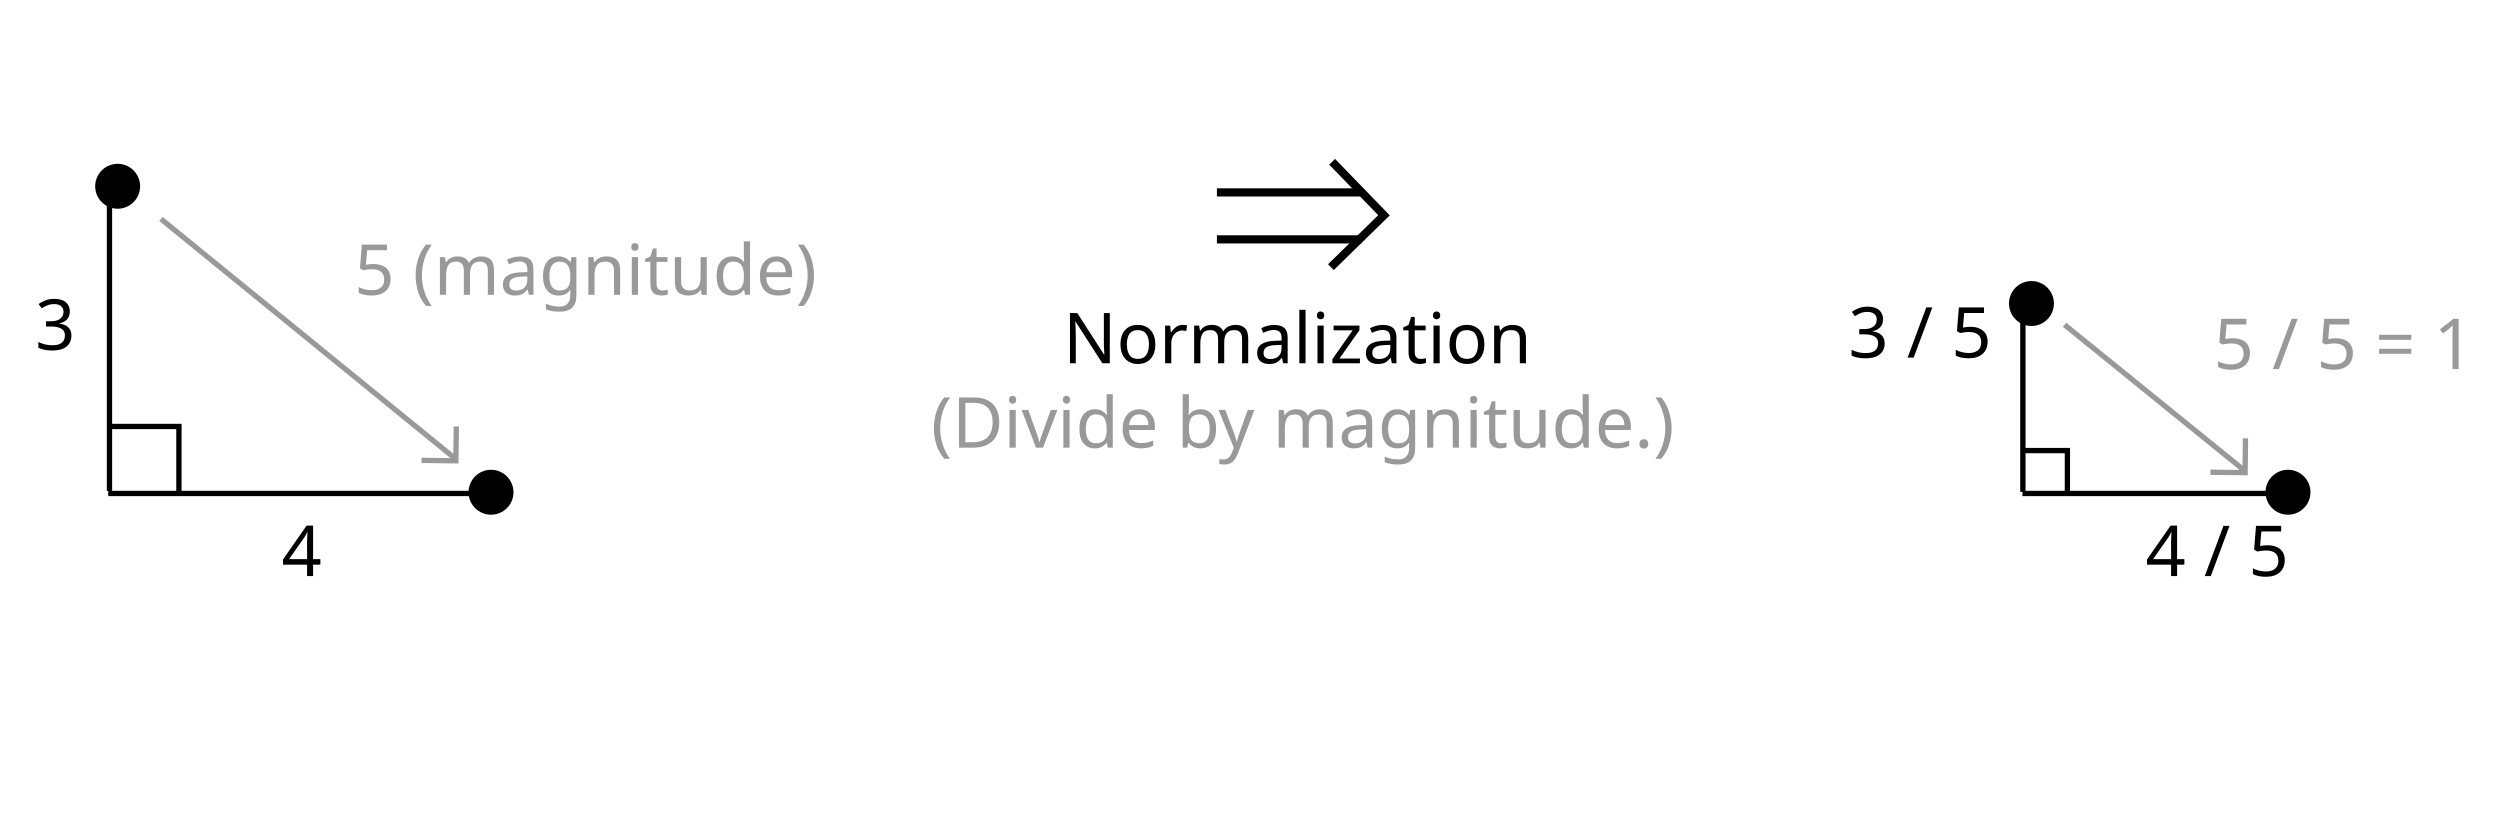
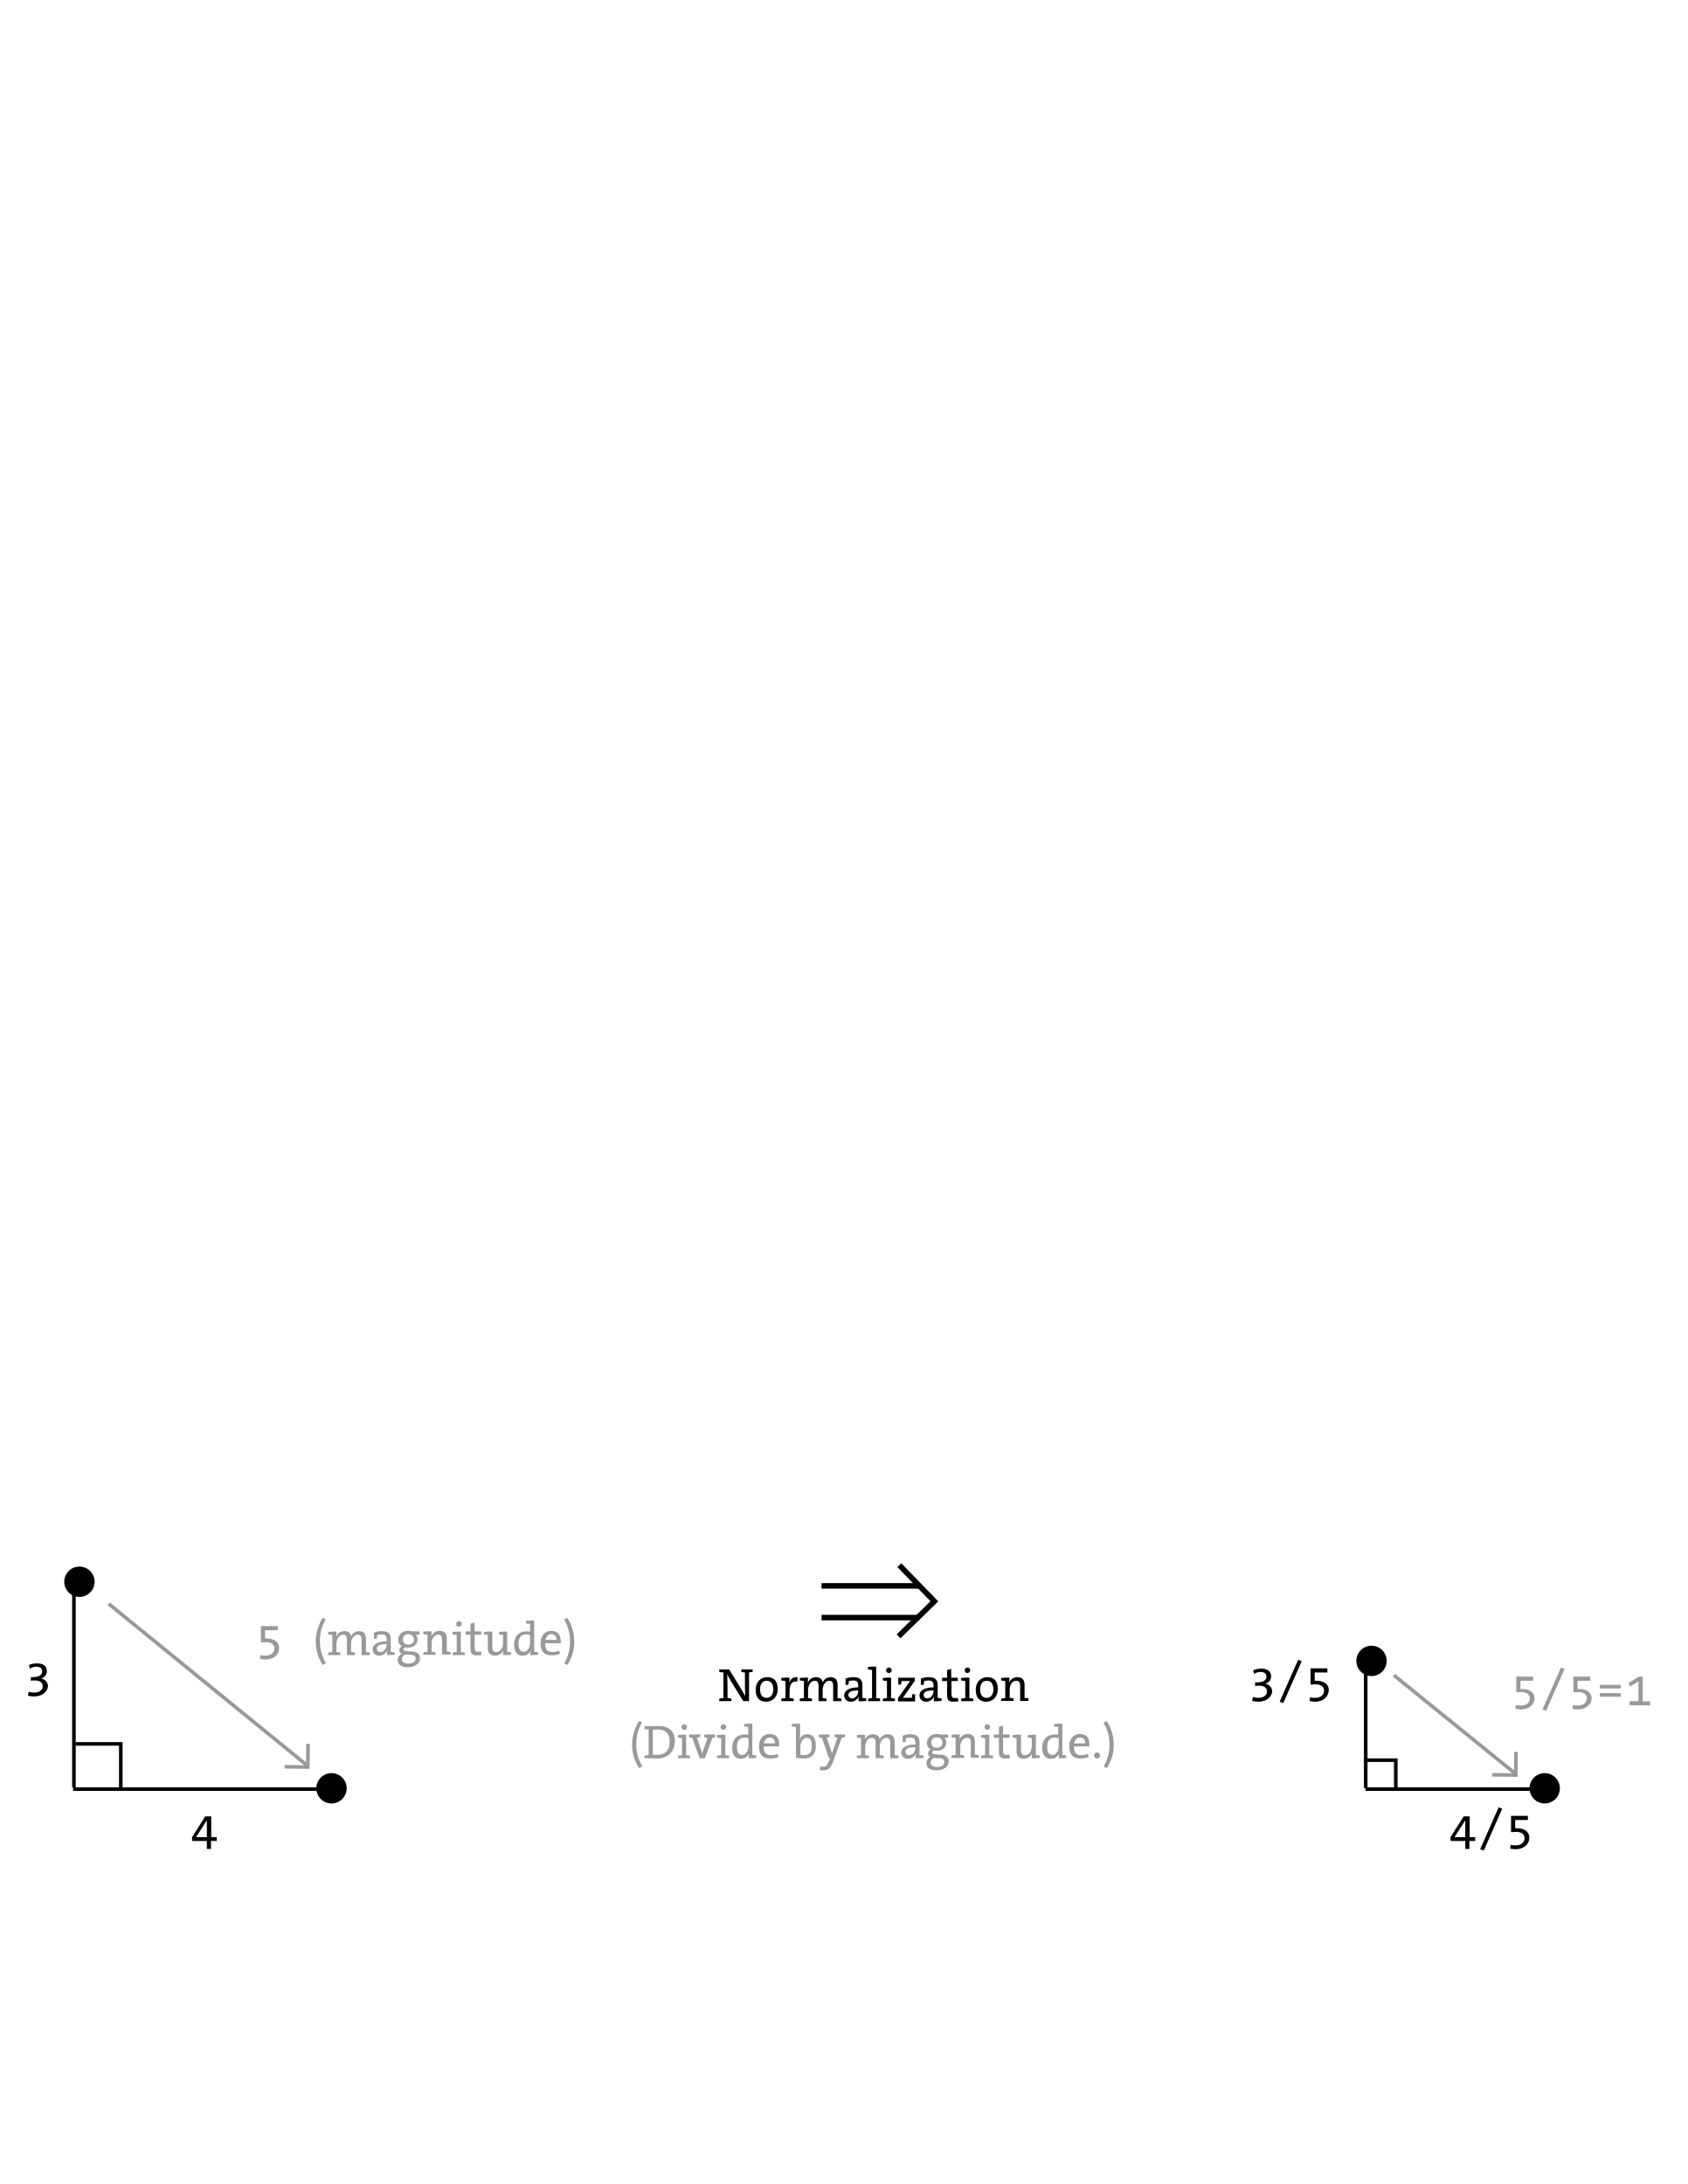
- <svg xmlns="http://www.w3.org/2000/svg" version="1.1" id="Layer_1" x="0px" y="0px" viewBox="0 232 612 200" enable-background="new 0 232 612 200" xml:space="preserve">
-   <text transform="matrix(1 0 0 1 8.6123 317.6299)" font-family="'ArialMT'" font-size="17.212">3</text>
-   <text transform="matrix(1 0 0 1 68.9229 373.0249)" font-family="'ArialMT'" font-size="17.212">4</text>
-   <text transform="matrix(1 0 0 1 82.2627 304.1748)" fill="#999999" font-family="'ArialMT'" font-size="17.212"> 5 (magnitude)</text>
-   <line fill="none" stroke="#999999" stroke-width="1.3" x1="39.4" y1="285.6" x2="111.6" y2="344.4" />
-   <line fill="none" stroke="#000000" stroke-width="1.3" x1="26.5" y1="352.8" x2="121.6" y2="352.8" />
-   <polyline fill="none" stroke="#999999" stroke-width="1.3" points="111.7,336.4 111.6,344.8 103.2,344.7 " />
-   <circle cx="28.8" cy="277.6" r="5.5" />
-   <line fill="none" stroke="#000000" stroke-width="1.3" x1="26.8" y1="280.8" x2="26.8" y2="352.2" />
-   <polyline fill="none" stroke="#000000" stroke-width="1.3" points="43.8,352.8 43.8,336.4 27.4,336.4 " />
-   <circle cx="120.2" cy="352.5" r="5.5" />
-   <text transform="matrix(1 0 0 1 452.4883 319.5425)" font-family="'ArialMT'" font-size="17.212">3 / 5</text>
-   <text transform="matrix(1 0 0 1 525.2305 373.0249)" font-family="'ArialMT'" font-size="17.212">4 / 5</text>
-   <text transform="matrix(1 0 0 1 537.4376 322.3438)" fill="#999999" font-family="'ArialMT'" font-size="17.212"> 5 / 5 = 1</text>
-   <line fill="none" stroke="#999999" stroke-width="1.3" x1="505.4" y1="311.5" x2="549.7" y2="347.4" />
-   <line fill="none" stroke="#000000" stroke-width="1.3" x1="495.1" y1="352.8" x2="556.1" y2="352.8" />
-   <polyline fill="none" stroke="#999999" stroke-width="1.3" points="549.7,339.3 549.6,347.7 541.1,347.6 " />
-   <circle cx="497.3" cy="306.3" r="5.5" />
-   <line fill="none" stroke="#000000" stroke-width="1.3" x1="495.2" y1="306.6" x2="495.2" y2="352.4" />
-   <polyline fill="none" stroke="#000000" stroke-width="1.3" points="506.1,352.8 506.1,342.3 495.6,342.3 " />
-   <circle cx="560.1" cy="352.5" r="5.5" />
-   <text transform="matrix(1 0 0 1 260.2568 320.9346)" font-family="'ArialMT'" font-size="17.212">Normalization</text>
-   <text transform="matrix(1 0 0 1 227.9356 341.5898)" fill="#999999" font-family="'ArialMT'" font-size="17.212">(Divide by magnitude.)</text>
-   <line fill="none" stroke="#000000" stroke-width="2" x1="333.3" y1="290.6" x2="297.9" y2="290.6" />
-   <line fill="none" stroke="#000000" stroke-width="2" x1="333.3" y1="279.1" x2="297.9" y2="279.1" />
-   <polyline fill="none" stroke="#000000" stroke-width="2" points="326.1,271.6 338.8,284.7 325.8,297.4 " />
+ <svg xmlns="http://www.w3.org/2000/svg" version="1.1" id="Layer_1" x="0px" y="0px" viewBox="0 0 612 792" enable-background="new 0 0 612 792" xml:space="preserve">
+   <g enable-background="new    ">
+     <path d="M12.3,615.2c-0.7,0-1.5-0.1-2.2-0.3l0.3-1.4c0.6,0.2,1.3,0.3,2.1,0.3c1.8,0,3-1,3-2.3c0-1.3-1-2.1-2.8-2.1   c-0.6,0-1.1,0-1.5,0.1v-1.3h0.4c2.5,0,3.7-0.7,3.7-2.1c0-1.1-0.8-1.7-2.1-1.7c-0.9,0-1.7,0.3-2.4,0.7l-0.3-1.3   c0.9-0.4,1.8-0.6,3-0.6c2.3,0,3.5,1.1,3.5,2.8c0,1.3-0.8,2.3-2.1,2.7l0,0c1.4,0.2,2.5,1.4,2.5,2.8   C17.2,613.6,15.2,615.2,12.3,615.2z" />
+   </g>
+   <g enable-background="new    ">
+     <path d="M76.5,667.6v2.9h-1.5v-2.9h-5.3l-0.1-1.3l4.8-7.6h2.2v7.5h2v1.4H76.5z M75,660.1L75,660.1l-3.9,6.1c1,0,3.2,0,3.9,0V660.1z   " />
+   </g>
+   <g enable-background="new    ">
+     <path fill="#999999" d="M96.2,601.8c-0.6,0-1.3-0.1-1.9-0.2l0.1-1.4c0.6,0.2,1.4,0.2,1.9,0.2c2.1,0,3.2-1.2,3.2-2.6   c0-1.5-1.2-2.3-3.1-2.3c-0.7,0-1.3,0.1-1.8,0.1v-5.9h6.1v1.5l-4.6,0v3c0.3,0,0.6,0,0.8,0c2.8,0,4.3,1.5,4.3,3.3   C101.3,600,99.3,601.8,96.2,601.8z" />
+     <path fill="#999999" d="M117,603.8c-2-3.2-2.5-6-2.5-8.5c0-2.5,0.6-5.5,2.5-8.6l1.1,0.5c-1.4,2.4-2.1,5.1-2.1,7.9   c0,2.9,0.7,5.6,2.2,8L117,603.8z" />
+     <path fill="#999999" d="M131.1,600.2v-5.5c0-1.2-0.3-1.9-1.4-1.9c-1.2,0-2.4,1.3-2.4,3.4v2.9c0.5,0,1,0.1,1.4,0.2v0.9h-2.9v-5.5   c0-1.1-0.2-1.9-1.4-1.9c-1.3,0-2.4,1.4-2.4,3.4v2.9c0.5,0,1,0.1,1.4,0.2v0.9H119v-0.9c0.4-0.1,1-0.2,1.5-0.2v-6.2   c-0.4-0.1-1-0.1-1.5-0.2v-0.9c0.9-0.1,2.1-0.2,3-0.1c0,0.5-0.1,1.3-0.1,1.8l0,0c0.5-1.2,1.6-2,3-2c1.8,0,2.3,1.2,2.4,1.9   c0.3-0.8,1.3-1.9,2.9-1.9c1.6,0,2.5,0.9,2.5,2.8v4.8c0.5,0,1,0.1,1.4,0.2v0.9H131.1z" />
+     <path fill="#999999" d="M140.3,600.2c0-0.6,0-1.2,0.1-1.7h0c-0.4,1-1.5,1.9-2.9,1.9c-1.4,0-2.4-0.9-2.4-2.3c0-1.8,1.9-2.9,5.1-2.9   v-0.6c0-1.2-0.4-1.9-1.8-1.9c-0.5,0-1.1,0.1-1.6,0.2c0,0.4-0.1,0.9-0.2,1.4h-1v-2.3c0.9-0.3,1.9-0.5,2.9-0.5c2.5,0,3.2,1.2,3.2,2.9   v4.6c0.4,0.1,1,0.1,1.4,0.2v0.9C142.4,600.2,141.2,600.2,140.3,600.2z M140.2,596.2c-2.7,0-3.6,0.7-3.6,1.6c0,0.7,0.5,1.3,1.3,1.3   c1.4,0,2.3-1.4,2.3-2.7V596.2z" />
+     <path fill="#999999" d="M147.8,604.6c-2.2,0-3.6-0.9-3.6-2.6c0-1,0.7-1.8,1.4-2.3c-0.5-0.2-0.8-0.7-0.8-1.3c0-0.6,0.4-1.2,0.9-1.4   c-0.8-0.5-1.3-1.2-1.3-2.4c0-1.7,1.3-3.2,3.6-3.2c0.5,0,0.8,0.1,1.2,0.2h2.9v1.2h-1.4c0.4,0.3,0.7,0.9,0.7,1.6   c0,1.8-1.2,3.1-3.6,3.1c-0.3,0-0.6,0-0.9-0.1c-0.4,0.2-0.6,0.4-0.6,0.7c0,0.5,0.4,0.6,1.5,0.7l1.6,0.1c1.8,0.1,2.9,0.9,2.9,2.5   C152.4,603.1,150.5,604.6,147.8,604.6z M149,600.1l-1.7-0.1c-0.2,0-0.4,0-0.5,0c-0.7,0.5-1.1,1-1.1,1.7c0,1,1,1.6,2.3,1.6   c1.7,0,2.7-0.8,2.7-1.8C150.8,600.7,150.2,600.2,149,600.1z M148.1,592.6c-1.3,0-2,0.8-2,1.9c0,1.2,0.7,1.9,2,1.9   c1.2,0,2-0.7,2-1.9C150,593.4,149.3,592.6,148.1,592.6z" />
+     <path fill="#999999" d="M160.3,600.2v-5.5c0-1.2-0.3-1.9-1.4-1.9c-1.4,0-2.4,1.4-2.4,3.3v2.9c0.5,0,1,0.1,1.4,0.2v0.9h-4.4v-0.9   c0.4-0.1,1-0.2,1.5-0.2v-6.2c-0.4-0.1-1-0.1-1.5-0.2v-0.9c0.9-0.1,2-0.2,3-0.1c0,0.5,0,1.3-0.1,1.8h0c0.5-1.2,1.6-2,3-2   c1.9,0,2.6,1.2,2.6,2.7v4.8c0.5,0,1,0.1,1.4,0.2v0.9H160.3z" />
+     <path fill="#999999" d="M164.1,600.2v-0.9c0.4-0.1,1-0.2,1.5-0.2v-6.2c-0.4-0.1-1-0.1-1.5-0.2v-0.9c0.9-0.1,2-0.2,3-0.1v7.4   c0.5,0,1,0.1,1.4,0.2v0.9H164.1z M166.4,589.9c-0.6,0-1-0.4-1-1c0-0.6,0.5-1,1-1c0.6,0,1,0.4,1,1   C167.4,589.5,166.9,589.9,166.4,589.9z" />
+     <path fill="#999999" d="M172.9,600.3c-1.8,0-2.3-0.7-2.3-2.6v-4.9h-1.8v-1.2h1.8v-2.8l1.5-0.4v3.2h2.4v1.2h-2.4v4.4   c0,1.4,0.3,1.8,1.2,1.8c0.4,0,0.8-0.1,1.1-0.1l0.2,1.3C174.1,600.2,173.4,600.3,172.9,600.3z" />
+     <path fill="#999999" d="M182.4,600.2c0-0.5,0-1.3,0.1-1.8h0c-0.5,1.2-1.5,2-3,2c-2,0-2.6-1.2-2.6-2.7v-4.8c-0.4-0.1-1-0.1-1.4-0.2   v-0.9c0.8-0.1,2-0.2,3-0.1v5.5c0,1.2,0.3,1.9,1.5,1.9c1.4,0,2.4-1.4,2.4-3.3v-2.9c-0.4-0.1-0.9-0.1-1.4-0.2v-0.9   c0.8-0.1,2-0.2,2.9-0.1v7.3c0.4,0.1,1,0.1,1.4,0.2v0.9C184.5,600.2,183.3,600.2,182.4,600.2z" />
+     <path fill="#999999" d="M192.3,600.2c0-0.5,0-1.2,0.1-1.7l0,0c-0.5,1.2-1.5,1.9-2.9,1.9c-2.1,0-3.1-1.5-3.1-4c0-3,1.7-4.8,4.4-4.8   c0.5,0,0.9,0,1.4,0.1v-2.8c-0.4-0.1-1-0.1-1.5-0.2v-0.9c0.9-0.1,2-0.2,3-0.1V599c0.4,0.1,1,0.1,1.4,0.2v0.9   C194.4,600.2,193.2,600.2,192.3,600.2z M192.2,592.9c-0.5-0.1-1-0.2-1.5-0.2c-1.6,0-2.7,1-2.7,3.4c0,1.8,0.6,2.9,1.9,2.9   c1.5,0,2.3-1.8,2.3-3.3V592.9z" />
+     <path fill="#999999" d="M203.3,595.9h-5.6c-0.1,2.2,0.8,3.2,2.7,3.2c0.8,0,1.7-0.2,2.4-0.5l0.2,1.2c-0.9,0.3-1.9,0.5-3,0.5   c-2.6,0-4-1.4-4-4.4c0-2.5,1.4-4.5,3.9-4.5c2.4,0,3.4,1.6,3.4,3.5C203.4,595.2,203.4,595.5,203.3,595.9z M199.9,592.6   c-1.1,0-1.9,0.8-2.1,2.1h4C201.8,593.5,201.1,592.6,199.9,592.6z" />
+     <path fill="#999999" d="M205.7,603.8l-1.1-0.6c1.4-2.4,2.1-5.1,2.1-7.9c0-2.9-0.7-5.6-2.2-8l1.2-0.6c2,3.2,2.5,5.9,2.5,8.5   C208.3,597.7,207.7,600.7,205.7,603.8z" />
+   </g>
+   <line fill="none" stroke="#999999" stroke-width="1.3" x1="39.4" y1="581.6" x2="111.6" y2="640.4" />
+   <line fill="none" stroke="#000000" stroke-width="1.3" x1="26.5" y1="648.8" x2="121.6" y2="648.8" />
+   <polyline fill="none" stroke="#999999" stroke-width="1.3" points="111.7,632.4 111.6,640.8 103.2,640.7 " />
+   <circle cx="28.8" cy="573.6" r="5.5" />
+   <line fill="none" stroke="#000000" stroke-width="1.3" x1="26.8" y1="576.8" x2="26.8" y2="648.2" />
+   <polyline fill="none" stroke="#000000" stroke-width="1.3" points="43.8,648.8 43.8,632.4 27.4,632.4 " />
+   <circle cx="120.2" cy="648.5" r="5.5" />
+   <g enable-background="new    ">
+     <path d="M456.2,617.1c-0.7,0-1.5-0.1-2.2-0.3l0.3-1.4c0.6,0.2,1.3,0.3,2.1,0.3c1.8,0,3-1,3-2.3c0-1.3-1-2.1-2.8-2.1   c-0.6,0-1.1,0-1.5,0.1v-1.3h0.4c2.5,0,3.7-0.7,3.7-2.1c0-1.1-0.8-1.7-2.1-1.7c-0.9,0-1.7,0.3-2.4,0.7l-0.3-1.3   c0.9-0.4,1.8-0.6,3-0.6c2.3,0,3.5,1.1,3.5,2.8c0,1.3-0.8,2.3-2.1,2.7l0,0c1.4,0.2,2.5,1.4,2.5,2.8   C461.1,615.5,459.1,617.1,456.2,617.1z" />
+     <path d="M465.3,617.6l-1.3-0.5l6.7-15.2l1.3,0.5L465.3,617.6z" />
+     <path d="M476.8,617.1c-0.6,0-1.3-0.1-1.9-0.2l0.1-1.4c0.6,0.2,1.4,0.2,1.9,0.2c2.1,0,3.2-1.2,3.2-2.6c0-1.5-1.2-2.3-3.1-2.3   c-0.7,0-1.3,0.1-1.8,0.1v-5.9h6.1v1.5l-4.6,0v3c0.3,0,0.6,0,0.8,0c2.8,0,4.3,1.5,4.3,3.3C481.8,615.3,479.8,617.1,476.8,617.1z" />
+   </g>
+   <g enable-background="new    ">
+     <path d="M532.8,667.6v2.9h-1.5v-2.9H526l-0.1-1.3l4.8-7.6h2.2v7.5h2v1.4H532.8z M531.3,660.1L531.3,660.1l-3.9,6.1c1,0,3.2,0,3.9,0   V660.1z" />
+     <path d="M538,671.1l-1.3-0.5l6.7-15.2l1.3,0.5L538,671.1z" />
+     <path d="M549.5,670.6c-0.6,0-1.3-0.1-1.9-0.2l0.1-1.4c0.6,0.2,1.4,0.2,1.9,0.2c2.1,0,3.2-1.2,3.2-2.6c0-1.5-1.2-2.3-3.1-2.3   c-0.7,0-1.3,0.1-1.8,0.1v-5.9h6.1v1.5l-4.6,0v3c0.3,0,0.6,0,0.8,0c2.8,0,4.3,1.5,4.3,3.3C554.6,668.8,552.5,670.6,549.5,670.6z" />
+   </g>
+   <g enable-background="new    ">
+     <path fill="#999999" d="M551.4,619.9c-0.6,0-1.3-0.1-1.9-0.2l0.1-1.4c0.6,0.2,1.4,0.2,1.9,0.2c2.1,0,3.2-1.2,3.2-2.6   c0-1.5-1.2-2.3-3.1-2.3c-0.7,0-1.3,0.1-1.8,0.1V608h6.1v1.5l-4.6,0v3c0.3,0,0.6,0,0.8,0c2.8,0,4.3,1.5,4.3,3.3   C556.5,618.1,554.4,619.9,551.4,619.9z" />
+     <path fill="#999999" d="M560.6,620.4l-1.3-0.5l6.7-15.2l1.3,0.5L560.6,620.4z" />
+     <path fill="#999999" d="M572.1,619.9c-0.6,0-1.3-0.1-1.9-0.2l0.1-1.4c0.6,0.2,1.4,0.2,1.9,0.2c2.1,0,3.2-1.2,3.2-2.6   c0-1.5-1.2-2.3-3.1-2.3c-0.7,0-1.3,0.1-1.8,0.1V608h6.1v1.5l-4.6,0v3c0.3,0,0.6,0,0.8,0c2.8,0,4.3,1.5,4.3,3.3   C577.1,618.1,575.1,619.9,572.1,619.9z" />
+     <path fill="#999999" d="M580.1,612.3V611h7.6v1.3H580.1z M580.1,615.2V614h7.6v1.3H580.1z" />
+     <path fill="#999999" d="M590.9,618.3v-1.4h3.2v-7.2l-3,1.9l-0.6-1.3l3.8-2.3h1.3v9h2.7v1.4H590.9z" />
+   </g>
+   <line fill="none" stroke="#999999" stroke-width="1.3" x1="505.4" y1="607.5" x2="549.7" y2="643.4" />
+   <line fill="none" stroke="#000000" stroke-width="1.3" x1="495.1" y1="648.8" x2="556.1" y2="648.8" />
+   <polyline fill="none" stroke="#999999" stroke-width="1.3" points="549.7,635.3 549.6,643.7 541.1,643.6 " />
+   <circle cx="497.3" cy="602.3" r="5.5" />
+   <line fill="none" stroke="#000000" stroke-width="1.3" x1="495.2" y1="602.6" x2="495.2" y2="648.4" />
+   <polyline fill="none" stroke="#000000" stroke-width="1.3" points="506.1,648.8 506.1,638.3 495.6,638.3 " />
+   <circle cx="560.1" cy="648.5" r="5.5" />
+   <g enable-background="new    ">
+     <path d="M271.6,606.5v10.4h-2.1l-4.5-7.3c-0.5-0.8-1-1.7-1.3-2.5c0.1,2,0.1,5,0.1,8.7c0.5,0,1,0.1,1.4,0.2v0.9h-4.4V616   c0.4-0.1,1-0.2,1.5-0.2v-9.3c-0.5,0-1-0.1-1.5-0.2v-0.9h3.6l4.4,7.2c0.5,0.8,1,1.7,1.4,2.5c-0.1-2-0.1-5-0.1-8.6   c-0.5,0-0.9-0.1-1.3-0.2v-0.9h4.1v0.9C272.4,606.3,272,606.4,271.6,606.5z" />
+     <path d="M277.8,617.1c-2.3,0-3.8-1.3-3.8-4.3c0-2.6,1.6-4.6,4.2-4.6c2.2,0,3.8,1.2,3.8,4.3C282,615.1,280.4,617.1,277.8,617.1z    M278,609.5c-1.3,0-2.4,0.9-2.4,3.1c0,2,0.8,3.1,2.4,3.1c1.3,0,2.4-1,2.4-3.1C280.4,610.7,279.5,609.5,278,609.5z" />
+     <path d="M289.1,609.8c-2-0.3-2.8,1-2.8,3.7v2.3c0.5,0,1.1,0.1,1.5,0.2v0.9h-4.5V616c0.4-0.1,1-0.2,1.5-0.2v-6.2   c-0.4-0.1-1-0.1-1.5-0.2v-0.9c0.9-0.1,2-0.2,3-0.1c0,0.5-0.1,1.3-0.2,2h0c0.4-1.2,1.2-2.4,3.1-2.2L289.1,609.8z" />
+     <path d="M302.1,616.9v-5.5c0-1.2-0.3-1.9-1.4-1.9c-1.2,0-2.4,1.3-2.4,3.4v2.9c0.5,0,1,0.1,1.4,0.2v0.9h-2.9v-5.5   c0-1.1-0.2-1.9-1.4-1.9c-1.3,0-2.4,1.4-2.4,3.4v2.9c0.5,0,1,0.1,1.4,0.2v0.9h-4.4V616c0.4-0.1,1-0.2,1.5-0.2v-6.2   c-0.4-0.1-1-0.1-1.5-0.2v-0.9c0.9-0.1,2.1-0.2,3-0.1c0,0.5-0.1,1.3-0.1,1.8l0,0c0.5-1.2,1.6-2,3-2c1.8,0,2.3,1.2,2.4,1.9   c0.3-0.8,1.3-1.9,2.9-1.9c1.6,0,2.5,0.9,2.5,2.8v4.8c0.5,0,1,0.1,1.4,0.2v0.9H302.1z" />
+     <path d="M311.3,616.9c0-0.6,0-1.2,0.1-1.7h0c-0.4,1-1.5,1.9-2.9,1.9s-2.4-0.9-2.4-2.3c0-1.8,1.9-2.9,5.1-2.9v-0.6   c0-1.2-0.4-1.9-1.8-1.9c-0.5,0-1.1,0.1-1.6,0.2c0,0.4-0.1,0.9-0.2,1.4h-1v-2.3c0.9-0.3,1.9-0.5,2.9-0.5c2.5,0,3.2,1.2,3.2,2.9v4.6   c0.4,0.1,1,0.1,1.4,0.2v0.9C313.4,616.9,312.2,617,311.3,616.9z M311.2,613c-2.7,0-3.6,0.7-3.6,1.6c0,0.7,0.5,1.3,1.3,1.3   c1.4,0,2.3-1.4,2.3-2.7V613z" />
+     <path d="M314.8,616.9V616c0.4-0.1,0.9-0.2,1.4-0.2v-10.2c-0.4-0.1-1-0.1-1.5-0.2v-0.9c0.9-0.1,2-0.2,3-0.1v11.4   c0.5,0,1,0.1,1.4,0.2v0.9H314.8z" />
+     <path d="M320.1,616.9V616c0.4-0.1,1-0.2,1.5-0.2v-6.2c-0.4-0.1-1-0.1-1.5-0.2v-0.9c0.9-0.1,2-0.2,3-0.1v7.4c0.5,0,1,0.1,1.4,0.2   v0.9H320.1z M322.3,606.7c-0.6,0-1-0.4-1-1c0-0.6,0.5-1,1-1c0.6,0,1,0.4,1,1C323.4,606.2,322.9,606.7,322.3,606.7z" />
+     <path d="M325.6,616.9v-1.1l4.4-6.2c-0.5,0-1.3,0-2.1,0h-1c-0.1,0.4-0.1,0.8-0.2,1.3h-1v-2.5h6v1.1l-4.3,6.2c0.5,0,1.4,0,2.1,0h1.1   c0.1-0.4,0.1-0.9,0.2-1.3h1v2.6H325.6z" />
+     <path d="M338.6,616.9c0-0.6,0-1.2,0.1-1.7h0c-0.4,1-1.5,1.9-2.9,1.9c-1.4,0-2.4-0.9-2.4-2.3c0-1.8,1.9-2.9,5.1-2.9v-0.6   c0-1.2-0.4-1.9-1.8-1.9c-0.5,0-1.1,0.1-1.6,0.2c0,0.4-0.1,0.9-0.2,1.4h-1v-2.3c0.9-0.3,1.9-0.5,2.9-0.5c2.5,0,3.2,1.2,3.2,2.9v4.6   c0.4,0.1,1,0.1,1.4,0.2v0.9C340.7,616.9,339.5,617,338.6,616.9z M338.5,613c-2.7,0-3.6,0.7-3.6,1.6c0,0.7,0.5,1.3,1.3,1.3   c1.4,0,2.3-1.4,2.3-2.7V613z" />
+     <path d="M345.7,617.1c-1.8,0-2.3-0.7-2.3-2.6v-4.9h-1.8v-1.2h1.8v-2.8l1.5-0.4v3.2h2.4v1.2H345v4.4c0,1.4,0.3,1.8,1.2,1.8   c0.4,0,0.8-0.1,1.1-0.1l0.2,1.3C346.9,617,346.2,617.1,345.7,617.1z" />
+     <path d="M348.5,616.9V616c0.4-0.1,1-0.2,1.5-0.2v-6.2c-0.4-0.1-1-0.1-1.5-0.2v-0.9c0.9-0.1,2-0.2,3-0.1v7.4c0.5,0,1,0.1,1.4,0.2   v0.9H348.5z M350.8,606.7c-0.6,0-1-0.4-1-1c0-0.6,0.5-1,1-1c0.6,0,1,0.4,1,1C351.8,606.2,351.3,606.7,350.8,606.7z" />
+     <path d="M357.6,617.1c-2.3,0-3.8-1.3-3.8-4.3c0-2.6,1.6-4.6,4.2-4.6c2.2,0,3.8,1.2,3.8,4.3C361.8,615.1,360.2,617.1,357.6,617.1z    M357.8,609.5c-1.3,0-2.4,0.9-2.4,3.1c0,2,0.8,3.1,2.4,3.1c1.3,0,2.4-1,2.4-3.1C360.2,610.7,359.3,609.5,357.8,609.5z" />
+     <path d="M369.9,616.9v-5.5c0-1.2-0.3-1.9-1.4-1.9c-1.4,0-2.4,1.4-2.4,3.3v2.9c0.5,0,1,0.1,1.4,0.2v0.9H363V616   c0.4-0.1,1-0.2,1.5-0.2v-6.2c-0.4-0.1-1-0.1-1.5-0.2v-0.9c0.9-0.1,2-0.2,3-0.1c0,0.5,0,1.3-0.1,1.8h0c0.5-1.2,1.6-2,3-2   c1.9,0,2.6,1.2,2.6,2.7v4.8c0.5,0,1,0.1,1.4,0.2v0.9H369.9z" />
+   </g>
+   <g enable-background="new    ">
+     <path fill="#999999" d="M231.7,641.2c-2-3.2-2.5-6-2.5-8.5c0-2.5,0.6-5.5,2.5-8.6l1.1,0.5c-1.4,2.4-2.1,5.1-2.1,7.9   c0,2.9,0.7,5.6,2.2,8L231.7,641.2z" />
+     <path fill="#999999" d="M238.1,637.7c-1.2,0-2.3-0.1-2.9-0.1h-1.5v-0.9c0.4-0.1,1-0.2,1.5-0.2v-9.3c-0.5,0-1.1-0.1-1.5-0.2V626h1.5   c0.9,0,2.2-0.1,3.5-0.1c3.7,0,6,1.7,6,5.7C244.5,635.6,241.9,637.7,238.1,637.7z M238.5,627.2c-0.6,0-1.3,0-1.8,0.1v9   c0.4,0.1,1.1,0.1,1.5,0.1c2.7,0,4.6-1.4,4.6-4.6C242.9,628.8,241.5,627.2,238.5,627.2z" />
+     <path fill="#999999" d="M245.8,637.6v-0.9c0.4-0.1,1-0.2,1.5-0.2v-6.2c-0.4-0.1-1-0.1-1.5-0.2v-0.9c0.9-0.1,2-0.2,3-0.1v7.4   c0.5,0,1,0.1,1.4,0.2v0.9H245.8z M248.1,627.3c-0.6,0-1-0.4-1-1c0-0.6,0.5-1,1-1c0.6,0,1,0.4,1,1   C249.1,626.9,248.7,627.3,248.1,627.3z" />
+     <path fill="#999999" d="M258.3,630.2l-2.7,7.4h-1.9l-2.7-7.4c-0.4,0-0.8-0.1-1.1-0.2V629h4v0.9c-0.4,0.1-0.8,0.2-1.2,0.2l1.4,4.2   c0.2,0.6,0.4,1.1,0.5,1.7h0c0.2-0.6,0.3-1.1,0.5-1.6l1.5-4.2c-0.4,0-0.8-0.1-1.2-0.2V629h3.9v0.9   C259.1,630.1,258.7,630.1,258.3,630.2z" />
+     <path fill="#999999" d="M260,637.6v-0.9c0.4-0.1,1-0.2,1.5-0.2v-6.2c-0.4-0.1-1-0.1-1.5-0.2v-0.9c0.9-0.1,2-0.2,3-0.1v7.4   c0.5,0,1,0.1,1.4,0.2v0.9H260z M262.3,627.3c-0.6,0-1-0.4-1-1c0-0.6,0.5-1,1-1c0.6,0,1,0.4,1,1   C263.3,626.9,262.8,627.3,262.3,627.3z" />
+     <path fill="#999999" d="M271.4,637.6c0-0.5,0-1.2,0.1-1.7l0,0c-0.5,1.2-1.5,1.9-2.9,1.9c-2.1,0-3.1-1.5-3.1-4c0-3,1.7-4.8,4.4-4.8   c0.5,0,0.9,0,1.4,0.1v-2.8c-0.4-0.1-1-0.1-1.5-0.2v-0.9c0.9-0.1,2-0.2,3-0.1v11.3c0.4,0.1,1,0.1,1.4,0.2v0.9   C273.6,637.6,272.4,637.6,271.4,637.6z M271.4,630.3c-0.5-0.1-1-0.2-1.5-0.2c-1.6,0-2.7,1-2.7,3.4c0,1.8,0.6,2.9,1.9,2.9   c1.5,0,2.3-1.8,2.3-3.3V630.3z" />
+     <path fill="#999999" d="M282.5,633.3h-5.6c-0.1,2.2,0.8,3.2,2.7,3.2c0.8,0,1.7-0.2,2.4-0.5l0.2,1.2c-0.9,0.3-1.9,0.5-3,0.5   c-2.6,0-4-1.4-4-4.4c0-2.5,1.4-4.5,3.9-4.5c2.4,0,3.4,1.6,3.4,3.5C282.5,632.6,282.5,632.9,282.5,633.3z M279.1,630.1   c-1.1,0-1.9,0.8-2.1,2.1h4C281,630.9,280.3,630.1,279.1,630.1z" />
+     <path fill="#999999" d="M291.5,637.7c-1.2,0-2-0.1-2.9-0.3v-11.1c-0.4-0.1-1-0.1-1.5-0.2v-0.9c0.9-0.1,2-0.2,3-0.1v4.1   c0,0.5-0.1,1.2-0.2,1.6l0,0c0.5-1.2,1.5-1.9,2.8-1.9c2,0,3.1,1.4,3.1,4C296,635.9,294.3,637.7,291.5,637.7z M292.5,630.2   c-1.5,0-2.3,1.8-2.3,3.3v2.8c0.4,0.1,0.9,0.2,1.5,0.2c1.6,0,2.7-1,2.7-3.4C294.4,631.2,293.8,630.2,292.5,630.2z" />
+     <path fill="#999999" d="M305.2,630.2l-3,8.3c-0.9,2.6-1.8,3.5-3.7,3.5c-0.3,0-0.8,0-1.2-0.1l0.1-1.4c0.4,0.1,0.7,0.2,1.1,0.2   c0.9,0,1.5-0.5,2.1-2.1l0.4-1h-0.4l-2.6-7.4c-0.4,0-0.8-0.1-1.1-0.2V629h3.9v0.9c-0.3,0.1-0.7,0.2-1.1,0.2l1.3,3.7   c0.3,0.8,0.5,1.4,0.7,2.1h0c0.1-0.6,0.5-1.6,0.8-2.5l1.2-3.3c-0.4,0-0.8-0.1-1.1-0.2V629h3.8v0.9   C305.9,630.1,305.5,630.1,305.2,630.2z" />
+     <path fill="#999999" d="M322.8,637.6v-5.5c0-1.2-0.3-1.9-1.4-1.9c-1.2,0-2.4,1.3-2.4,3.4v2.9c0.5,0,1,0.1,1.4,0.2v0.9h-2.9v-5.5   c0-1.1-0.2-1.9-1.4-1.9c-1.3,0-2.4,1.4-2.4,3.4v2.9c0.5,0,1,0.1,1.4,0.2v0.9h-4.4v-0.9c0.4-0.1,1-0.2,1.5-0.2v-6.2   c-0.4-0.1-1-0.1-1.5-0.2v-0.9c0.9-0.1,2.1-0.2,3-0.1c0,0.5-0.1,1.3-0.1,1.8l0,0c0.5-1.2,1.6-2,3-2c1.8,0,2.3,1.2,2.4,1.9   c0.3-0.8,1.3-1.9,2.9-1.9c1.6,0,2.5,0.9,2.5,2.8v4.8c0.5,0,1,0.1,1.4,0.2v0.9H322.8z" />
+     <path fill="#999999" d="M332,637.6c0-0.6,0-1.2,0.1-1.7h0c-0.4,1-1.5,1.9-2.9,1.9s-2.4-0.9-2.4-2.3c0-1.8,1.9-2.9,5.1-2.9v-0.6   c0-1.2-0.4-1.9-1.8-1.9c-0.5,0-1.1,0.1-1.6,0.2c0,0.4-0.1,0.9-0.2,1.4h-1v-2.3c0.9-0.3,1.9-0.5,2.9-0.5c2.5,0,3.2,1.2,3.2,2.9v4.6   c0.4,0.1,1,0.1,1.4,0.2v0.9C334.1,637.6,332.9,637.6,332,637.6z M331.9,633.6c-2.7,0-3.6,0.7-3.6,1.6c0,0.7,0.5,1.3,1.3,1.3   c1.4,0,2.3-1.4,2.3-2.7V633.6z" />
+     <path fill="#999999" d="M339.5,642c-2.2,0-3.6-0.9-3.6-2.6c0-1,0.7-1.8,1.4-2.3c-0.5-0.2-0.8-0.7-0.8-1.3c0-0.6,0.4-1.2,0.9-1.4   c-0.8-0.5-1.3-1.2-1.3-2.4c0-1.7,1.3-3.2,3.6-3.2c0.5,0,0.8,0.1,1.2,0.2h2.9v1.2h-1.4c0.4,0.3,0.7,0.9,0.7,1.6   c0,1.8-1.2,3.1-3.6,3.1c-0.3,0-0.6,0-0.9-0.1c-0.4,0.2-0.6,0.4-0.6,0.7c0,0.5,0.4,0.6,1.5,0.7l1.6,0.1c1.8,0.1,2.9,0.9,2.9,2.5   C344,640.6,342.2,642,339.5,642z M340.7,637.6l-1.7-0.1c-0.2,0-0.4,0-0.5,0c-0.7,0.5-1.1,1-1.1,1.7c0,1,1,1.6,2.3,1.6   c1.7,0,2.7-0.8,2.7-1.8C342.4,638.1,341.9,637.6,340.7,637.6z M339.7,630c-1.3,0-2,0.8-2,1.9c0,1.2,0.7,1.9,2,1.9   c1.2,0,2-0.7,2-1.9C341.7,630.8,341,630,339.7,630z" />
+     <path fill="#999999" d="M352,637.6v-5.5c0-1.2-0.3-1.9-1.4-1.9c-1.4,0-2.4,1.4-2.4,3.3v2.9c0.5,0,1,0.1,1.4,0.2v0.9H345v-0.9   c0.4-0.1,1-0.2,1.5-0.2v-6.2c-0.4-0.1-1-0.1-1.5-0.2v-0.9c0.9-0.1,2-0.2,3-0.1c0,0.5,0,1.3-0.1,1.8h0c0.5-1.2,1.6-2,3-2   c1.9,0,2.6,1.2,2.6,2.7v4.8c0.5,0,1,0.1,1.4,0.2v0.9H352z" />
+     <path fill="#999999" d="M355.7,637.6v-0.9c0.4-0.1,1-0.2,1.5-0.2v-6.2c-0.4-0.1-1-0.1-1.5-0.2v-0.9c0.9-0.1,2-0.2,3-0.1v7.4   c0.5,0,1,0.1,1.4,0.2v0.9H355.7z M358,627.3c-0.6,0-1-0.4-1-1c0-0.6,0.5-1,1-1c0.6,0,1,0.4,1,1C359,626.9,358.6,627.3,358,627.3z" />
+     <path fill="#999999" d="M364.5,637.7c-1.8,0-2.3-0.7-2.3-2.6v-4.9h-1.8V629h1.8v-2.8l1.5-0.4v3.2h2.4v1.2h-2.4v4.4   c0,1.4,0.3,1.8,1.2,1.8c0.4,0,0.8-0.1,1.1-0.1l0.2,1.3C365.8,637.7,365.1,637.7,364.5,637.7z" />
+     <path fill="#999999" d="M374.1,637.6c0-0.5,0-1.3,0.1-1.8h0c-0.5,1.2-1.5,2-3,2c-2,0-2.6-1.2-2.6-2.7v-4.8c-0.4-0.1-1-0.1-1.4-0.2   v-0.9c0.8-0.1,2-0.2,3-0.1v5.5c0,1.2,0.3,1.9,1.5,1.9c1.4,0,2.4-1.4,2.4-3.3v-2.9c-0.4-0.1-0.9-0.1-1.4-0.2v-0.9   c0.8-0.1,2-0.2,2.9-0.1v7.3c0.4,0.1,1,0.1,1.4,0.2v0.9C376.2,637.6,375,637.6,374.1,637.6z" />
+     <path fill="#999999" d="M383.9,637.6c0-0.5,0-1.2,0.1-1.7l0,0c-0.5,1.2-1.5,1.9-2.9,1.9c-2.1,0-3.2-1.5-3.2-4c0-3,1.7-4.8,4.4-4.8   c0.5,0,0.9,0,1.4,0.1v-2.8c-0.4-0.1-1-0.1-1.5-0.2v-0.9c0.9-0.1,2-0.2,3-0.1v11.3c0.4,0.1,1,0.1,1.4,0.2v0.9   C386.1,637.6,384.9,637.6,383.9,637.6z M383.9,630.3c-0.5-0.1-1-0.2-1.5-0.2c-1.6,0-2.7,1-2.7,3.4c0,1.8,0.6,2.9,1.9,2.9   c1.5,0,2.3-1.8,2.3-3.3V630.3z" />
+     <path fill="#999999" d="M395,633.3h-5.6c-0.1,2.2,0.8,3.2,2.7,3.2c0.8,0,1.7-0.2,2.4-0.5l0.2,1.2c-0.9,0.3-1.9,0.5-3,0.5   c-2.6,0-4-1.4-4-4.4c0-2.5,1.4-4.5,3.9-4.5c2.4,0,3.4,1.6,3.4,3.5C395,632.6,395,632.9,395,633.3z M391.6,630.1   c-1.1,0-1.9,0.8-2.1,2.1h4C393.5,630.9,392.8,630.1,391.6,630.1z" />
+     <path fill="#999999" d="M397.8,637.7c-0.6,0-1.1-0.5-1.1-1.1s0.5-1.1,1.1-1.1c0.6,0,1.1,0.5,1.1,1.1S398.4,637.7,397.8,637.7z" />
+     <path fill="#999999" d="M401.3,641.2l-1.1-0.6c1.4-2.4,2.1-5.1,2.1-7.9c0-2.9-0.7-5.6-2.2-8l1.2-0.6c2,3.2,2.5,5.9,2.5,8.5   C403.9,635.1,403.3,638.1,401.3,641.2z" />
+   </g>
+   <line fill="none" stroke="#000000" stroke-width="2" x1="333.3" y1="586.6" x2="297.9" y2="586.6" />
+   <line fill="none" stroke="#000000" stroke-width="2" x1="333.3" y1="575.1" x2="297.9" y2="575.1" />
+   <polyline fill="none" stroke="#000000" stroke-width="2" points="326.1,567.6 338.8,580.7 325.8,593.4 " />
</svg>
